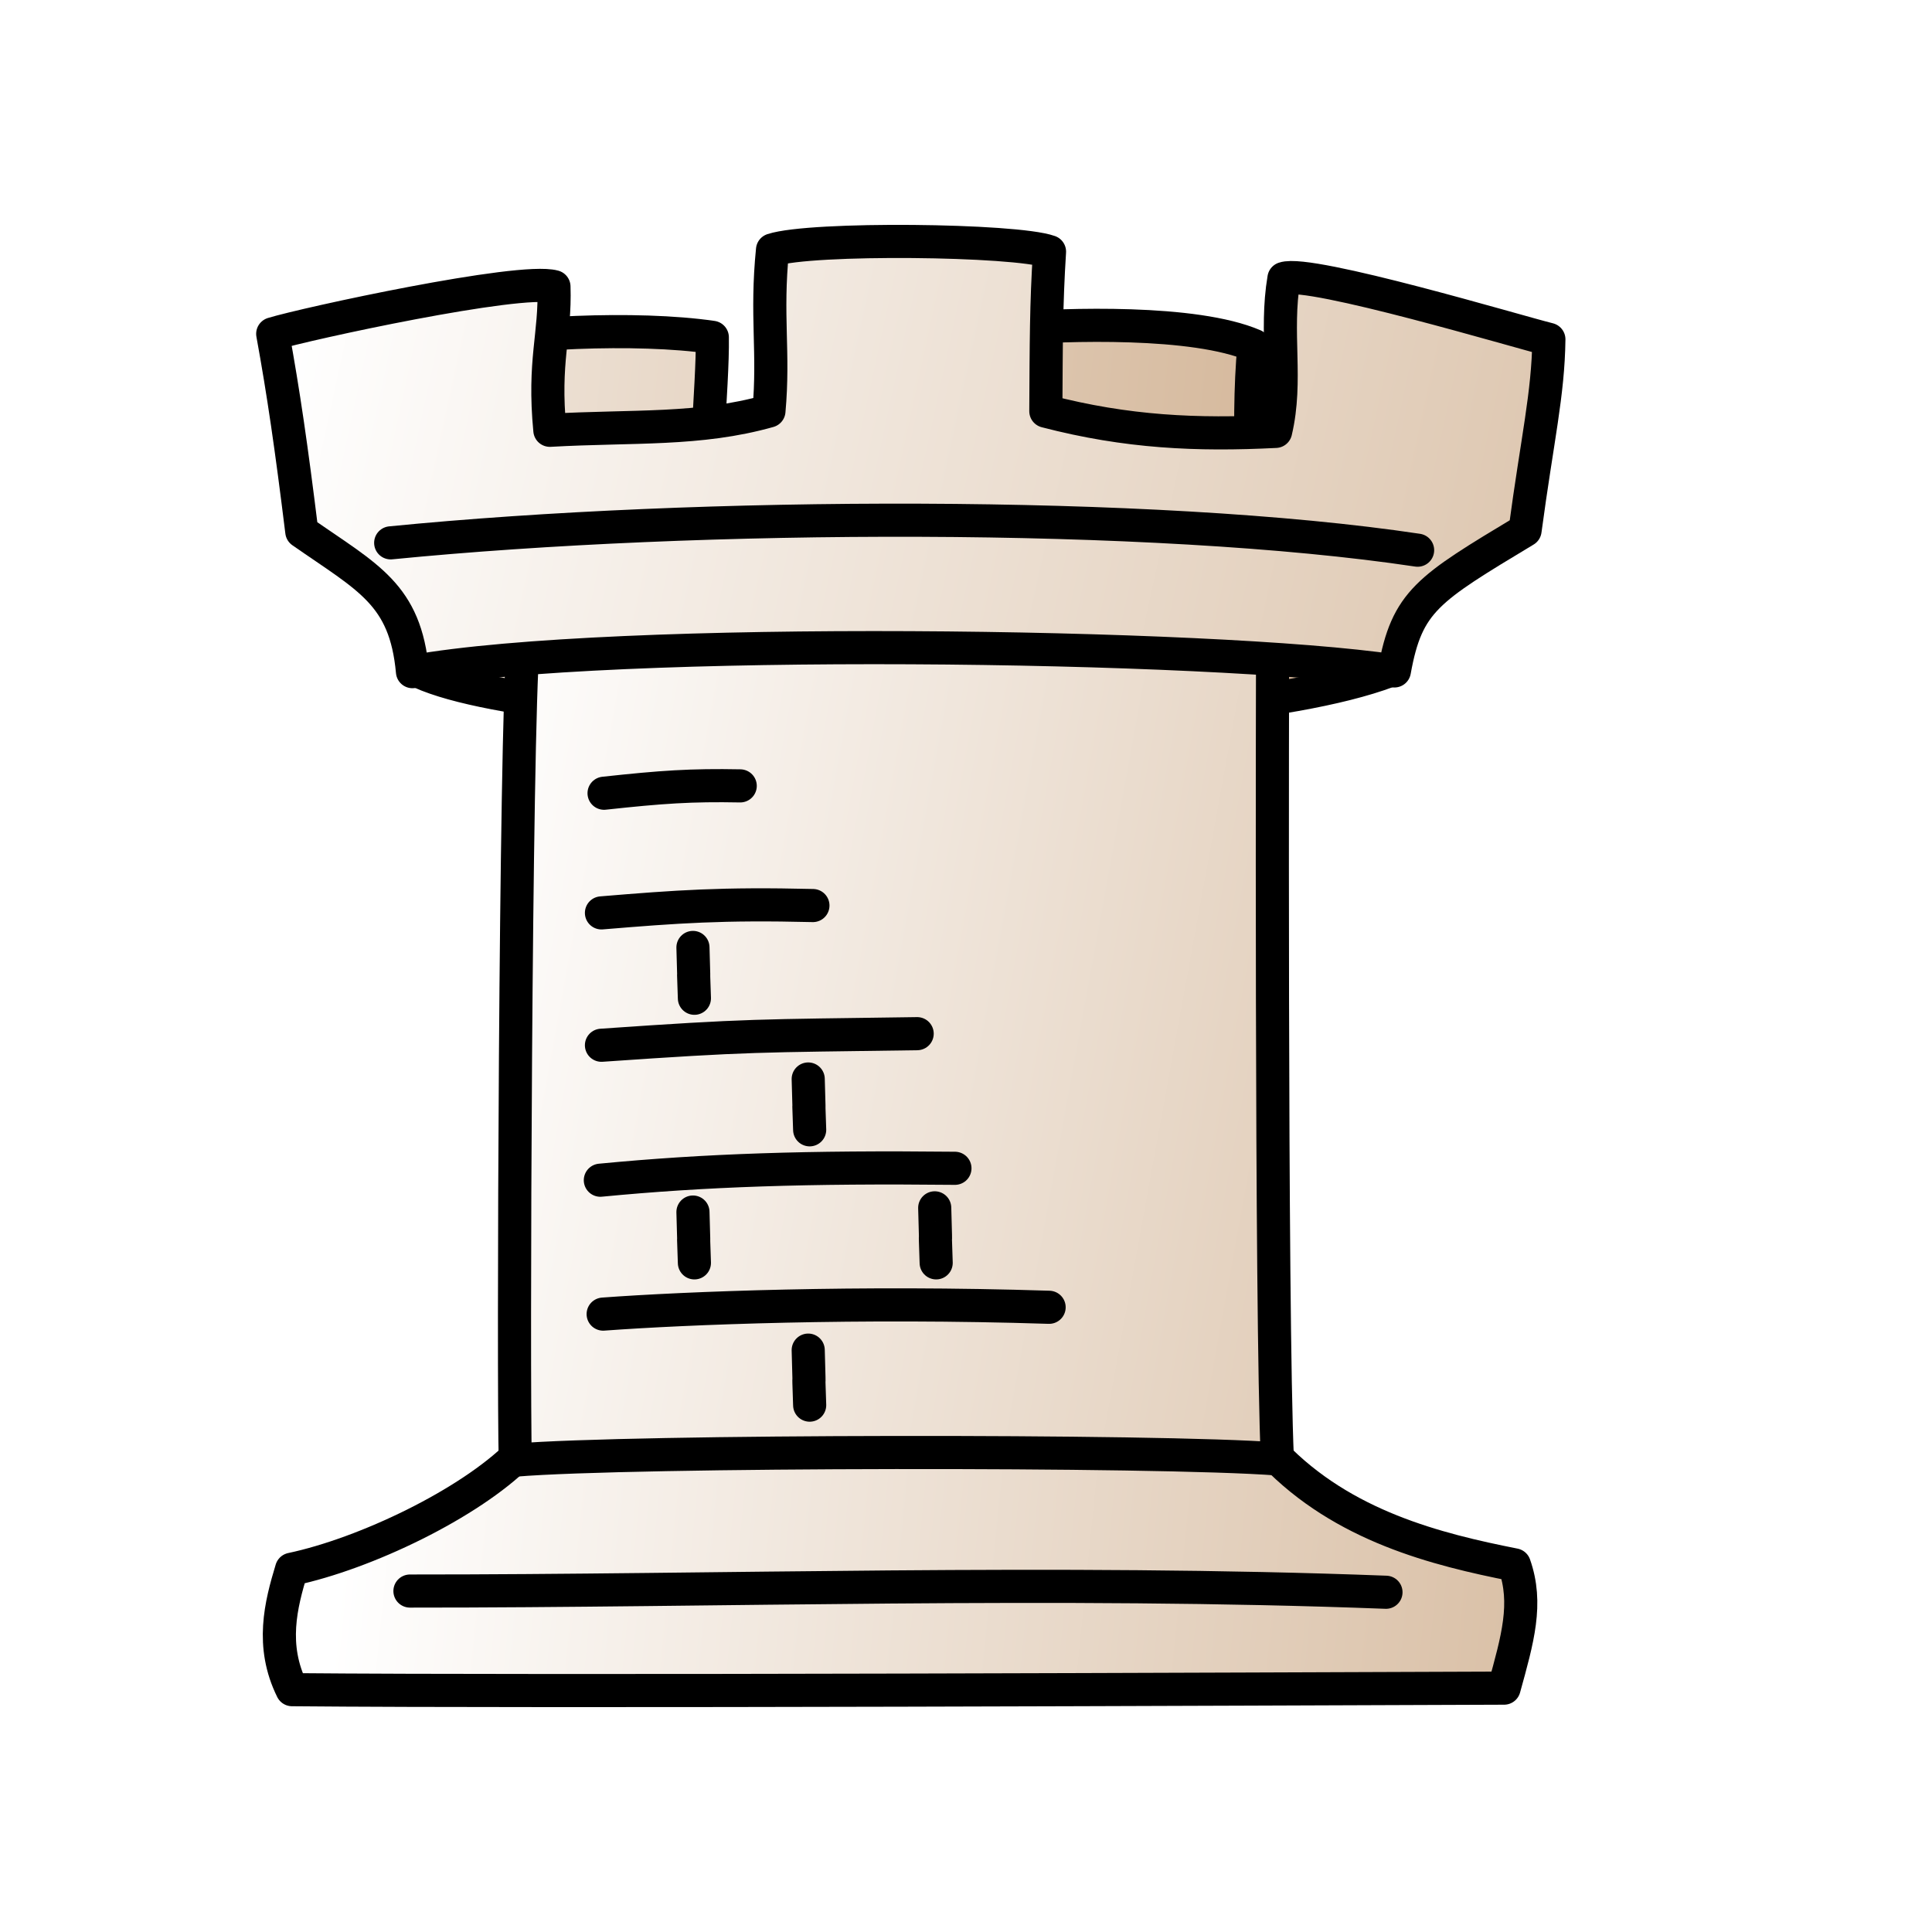
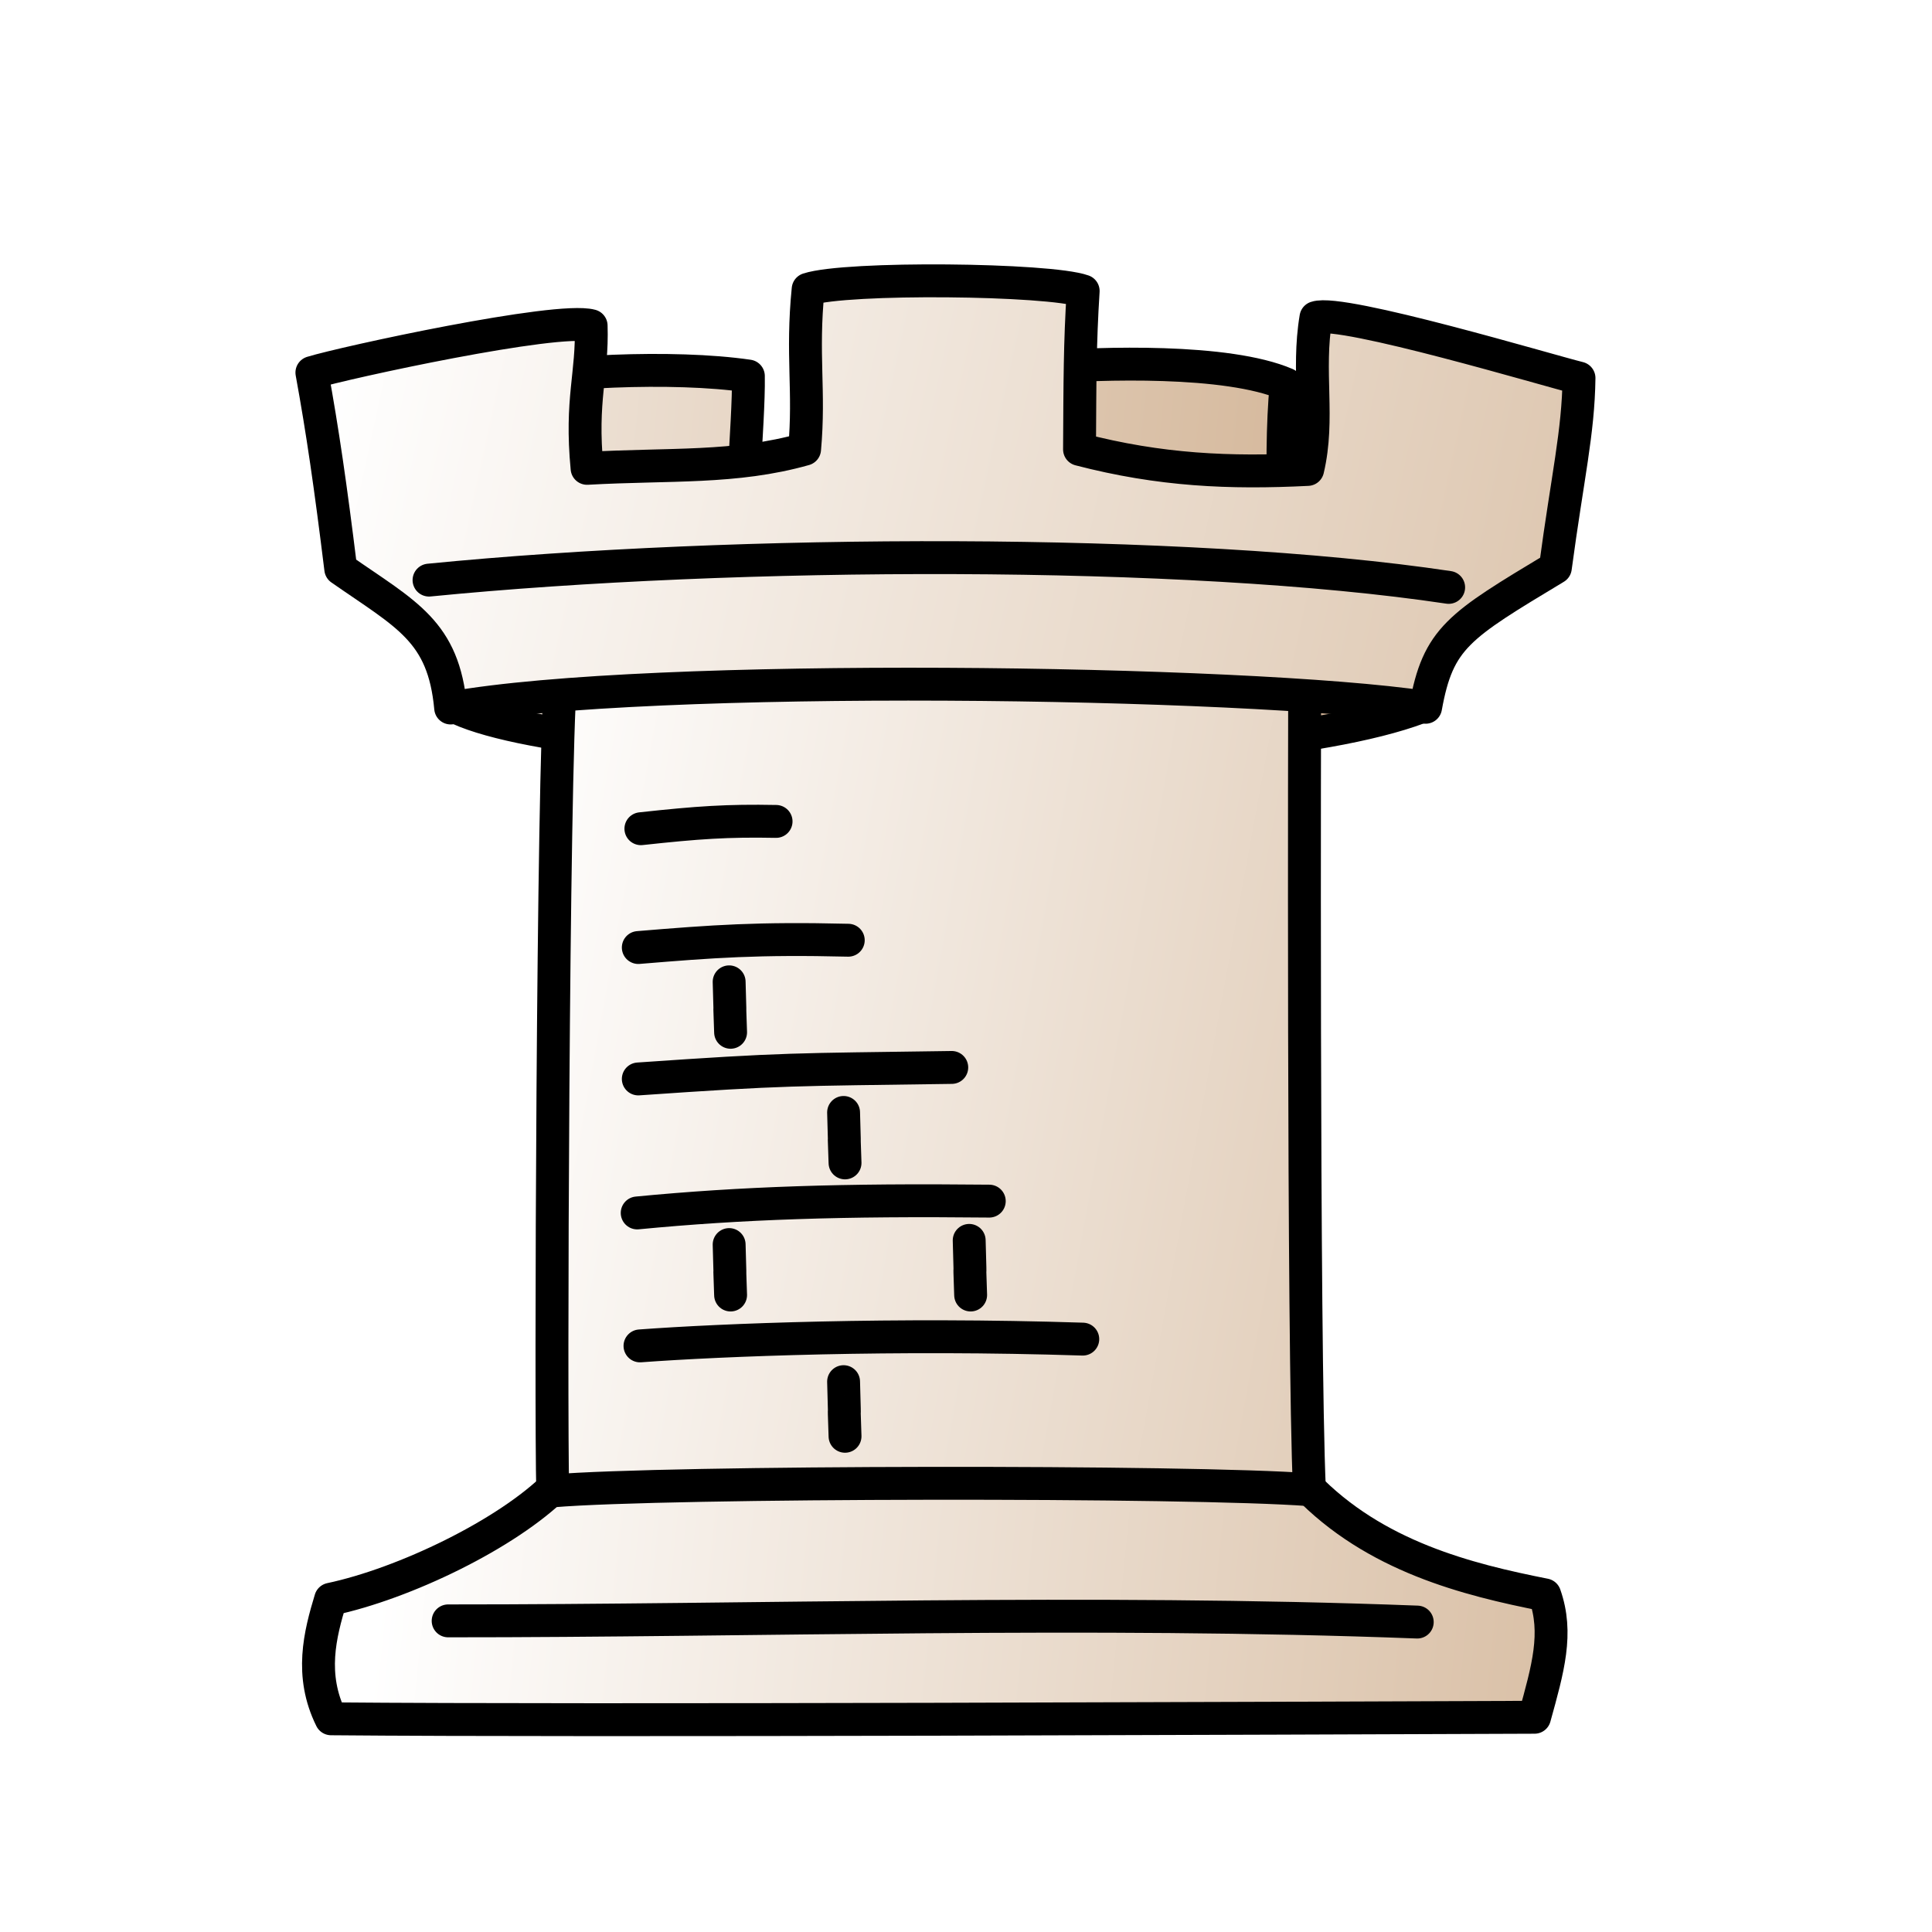
- <svg xmlns="http://www.w3.org/2000/svg" xmlns:xlink="http://www.w3.org/1999/xlink" width="700pt" height="700pt" id="svg36220" version="1.0">
+ <svg xmlns="http://www.w3.org/2000/svg" xmlns:xlink="http://www.w3.org/1999/xlink" width="700pt" height="700pt" id="svg36220" version="1.0" viewBox="-20 -20 940 940">
  <defs id="defs36222">
    <linearGradient id="linearGradient3037">
      <stop style="stop-color:#ffffff;stop-opacity:1;" offset="0" id="stop3039" />
      <stop style="stop-color:#d0b090;stop-opacity:1" offset="1" id="stop3041" />
    </linearGradient>
    <linearGradient xlink:href="#linearGradient3037" id="linearGradient3043" x1="7.338" y1="207.665" x2="689.745" y2="274.331" gradientUnits="userSpaceOnUse" gradientTransform="matrix(1.04521,0,0,1.014491,-33.8286,-11.83501)" />
    <linearGradient xlink:href="#linearGradient3037" id="linearGradient3051" x1="218.502" y1="521.53" x2="906.095" y2="643.197" gradientUnits="userSpaceOnUse" gradientTransform="matrix(1.04521,0,0,1.014491,-33.8286,-11.83501)" />
    <linearGradient xlink:href="#linearGradient3037" id="linearGradient3059" x1="153.414" y1="229.068" x2="966.586" y2="400.734" gradientUnits="userSpaceOnUse" gradientTransform="matrix(1.04521,0,0,1.014491,-33.8286,-11.83501)" />
    <linearGradient xlink:href="#linearGradient3037" id="linearGradient3067" x1="193.15" y1="715.406" x2="878.595" y2="782.072" gradientUnits="userSpaceOnUse" gradientTransform="matrix(1.04521,0,0,1.014491,-33.8286,-11.83501)" />
  </defs>
  <g id="layer1">
    <path style="fill:url(#linearGradient3043);fill-opacity:1;fill-rule:evenodd;stroke:black;stroke-width:16;stroke-linecap:round;stroke-linejoin:round;stroke-miterlimit:4;stroke-dasharray:none;stroke-opacity:1" d="M 200.303,323.355 C 200.303,323.355 203.553,206.122 217.958,167.149 C 248.056,160.651 307.307,157.586 344.114,162.958 C 344.526,186.8 338.681,236.947 342.523,259.873 C 375.968,258.288 443.723,262.35 486.839,257.502 C 487.8,229.533 479.569,189.931 487.732,158.753 C 515.1,156.696 576.97,154.521 605.779,166.9 C 601.938,206.791 606.342,261.631 606.342,261.631 L 681.874,264.244 L 670.627,324.245 C 576.323,359.592 259.297,354.344 200.303,323.355 z " id="path5877" />
    <path style="fill:url(#linearGradient3067);fill-opacity:1;fill-rule:evenodd;stroke:black;stroke-width:16;stroke-linecap:round;stroke-linejoin:round;stroke-miterlimit:4;stroke-dasharray:none;stroke-opacity:1" d="M 250.717,702.476 C 226.729,726.429 176.603,750.532 140.86,758.098 C 135.676,775.21 130.576,794.996 141.1,816.272 C 268.497,817.427 604.889,815.948 726.616,815.525 C 733.184,791.793 738.151,774.627 731.583,755.975 C 694.104,748.555 648.84,737.351 615.334,702.479" id="path30874" />
    <path id="path28104" d="M 198.041,768.623 C 347.499,768.695 509.705,763.11 669.553,769.203" style="fill:none;fill-opacity:0.75;fill-rule:evenodd;stroke:black;stroke-width:16;stroke-linecap:round;stroke-linejoin:round;stroke-miterlimit:4;stroke-dasharray:none;stroke-opacity:1" />
    <path style="fill:url(#linearGradient3051);fill-opacity:1;fill-rule:evenodd;stroke:black;stroke-width:16;stroke-linecap:butt;stroke-linejoin:round;stroke-miterlimit:4;stroke-dasharray:none;stroke-opacity:1" d="M 252.743,310.871 C 248.975,355.721 247.889,668.158 248.926,705.374 C 304.103,700.708 560.538,700.415 617.088,704.807 C 613.886,634.777 614.772,311.855 614.772,311.855" id="path29124" />
    <path style="fill:none;fill-opacity:0.75;fill-rule:evenodd;stroke:black;stroke-width:16;stroke-linecap:round;stroke-linejoin:round;stroke-miterlimit:4;stroke-dasharray:none;stroke-opacity:1" d="M 291.381,634.833 C 331.269,631.893 414.85,628.581 506.819,631.538" id="path34378" />
    <path id="path2302" d="M 290.023,570.148 C 340.775,565.262 389.871,563.653 461.324,564.396" style="fill:none;fill-opacity:0.75;fill-rule:evenodd;stroke:black;stroke-width:16;stroke-linecap:round;stroke-linejoin:round;stroke-miterlimit:4;stroke-dasharray:none;stroke-opacity:1" />
    <path id="path2304" d="M 290.558,504.951 C 362.826,499.953 364.862,500.484 443.074,499.356" style="fill:none;fill-opacity:0.75;fill-rule:evenodd;stroke:black;stroke-width:16;stroke-linecap:round;stroke-linejoin:round;stroke-miterlimit:4;stroke-dasharray:none;stroke-opacity:1" />
    <path style="fill:none;fill-opacity:0.75;fill-rule:evenodd;stroke:black;stroke-width:16;stroke-linecap:round;stroke-linejoin:round;stroke-miterlimit:4;stroke-dasharray:none;stroke-opacity:1" d="M 290.558,441.012 C 327.243,437.979 348.816,436.403 392.718,437.461" id="path2306" />
    <path id="path28065" d="M 334.761,457.704 C 335.64,487.636 334.585,456.368 335.464,482.255" style="fill:none;fill-opacity:0.75;fill-rule:evenodd;stroke:black;stroke-width:16;stroke-linecap:round;stroke-linejoin:round;stroke-miterlimit:4;stroke-dasharray:none;stroke-opacity:1" />
    <path style="fill:none;fill-opacity:0.75;fill-rule:evenodd;stroke:black;stroke-width:16;stroke-linecap:round;stroke-linejoin:round;stroke-miterlimit:4;stroke-dasharray:none;stroke-opacity:1" d="M 390.441,521.25 C 391.32,551.182 390.265,519.914 391.144,545.801" id="path2309" />
    <path id="path2311" d="M 334.761,585.529 C 335.64,615.46 334.585,584.192 335.464,610.079" style="fill:none;fill-opacity:0.75;fill-rule:evenodd;stroke:black;stroke-width:16;stroke-linecap:round;stroke-linejoin:round;stroke-miterlimit:4;stroke-dasharray:none;stroke-opacity:1" />
    <path style="fill:none;fill-opacity:0.75;fill-rule:evenodd;stroke:black;stroke-width:16;stroke-linecap:round;stroke-linejoin:round;stroke-miterlimit:4;stroke-dasharray:none;stroke-opacity:1" d="M 451.554,583.5 C 452.433,613.431 451.378,584.192 452.257,610.079" id="path2313" />
    <path id="path2315" d="M 390.441,652.233 C 391.32,682.165 390.265,652.926 391.144,678.812" style="fill:none;fill-opacity:0.75;fill-rule:evenodd;stroke:black;stroke-width:16;stroke-linecap:round;stroke-linejoin:round;stroke-miterlimit:4;stroke-dasharray:none;stroke-opacity:1" />
    <path id="path5035" d="M 291.819,383.204 C 319.676,380.171 333.871,379.197 357.595,379.654" style="fill:none;fill-opacity:0.75;fill-rule:evenodd;stroke:black;stroke-width:16;stroke-linecap:round;stroke-linejoin:round;stroke-miterlimit:4;stroke-dasharray:none;stroke-opacity:1" />
    <path style="fill:url(#linearGradient3059);fill-opacity:1;fill-rule:evenodd;stroke:black;stroke-width:16;stroke-linecap:round;stroke-linejoin:round;stroke-miterlimit:4;stroke-dasharray:none;stroke-opacity:1" d="M 131.748,161.278 C 136.904,189.501 140.8,216.277 145.796,256.819 C 177.873,279.184 195.829,286.995 199.264,324.475 C 295.616,307.114 586.232,311.116 673.617,324.123 C 679.707,290.341 689.67,284.568 736.746,256.214 C 742.694,211.852 747.916,190.463 748.252,163.94 C 734.145,160.509 632.784,130.156 620.263,134.516 C 615.81,160.909 622.107,183.583 616.248,208.404 C 578.305,210.306 544.503,208.862 505.235,198.641 C 505.43,165.463 505.381,147.268 507.011,121.589 C 490.428,115.683 391.803,114.633 373.195,120.724 C 369.988,152.702 374.042,170.123 371.472,198.555 C 337.789,208.083 305.845,205.611 265.634,207.87 C 262.395,174.065 268.377,162.203 267.616,138.474 C 251.026,133.938 147.412,156.461 131.748,161.278 z " id="path29999" />
    <path style="fill:none;fill-opacity:0.75;fill-rule:evenodd;stroke:black;stroke-width:16;stroke-linecap:round;stroke-linejoin:round;stroke-miterlimit:4;stroke-dasharray:none;stroke-opacity:1" d="M 188.74,262.247 C 337.394,247.552 557.253,246.638 684.836,265.791" id="path27172" />
  </g>
</svg>
